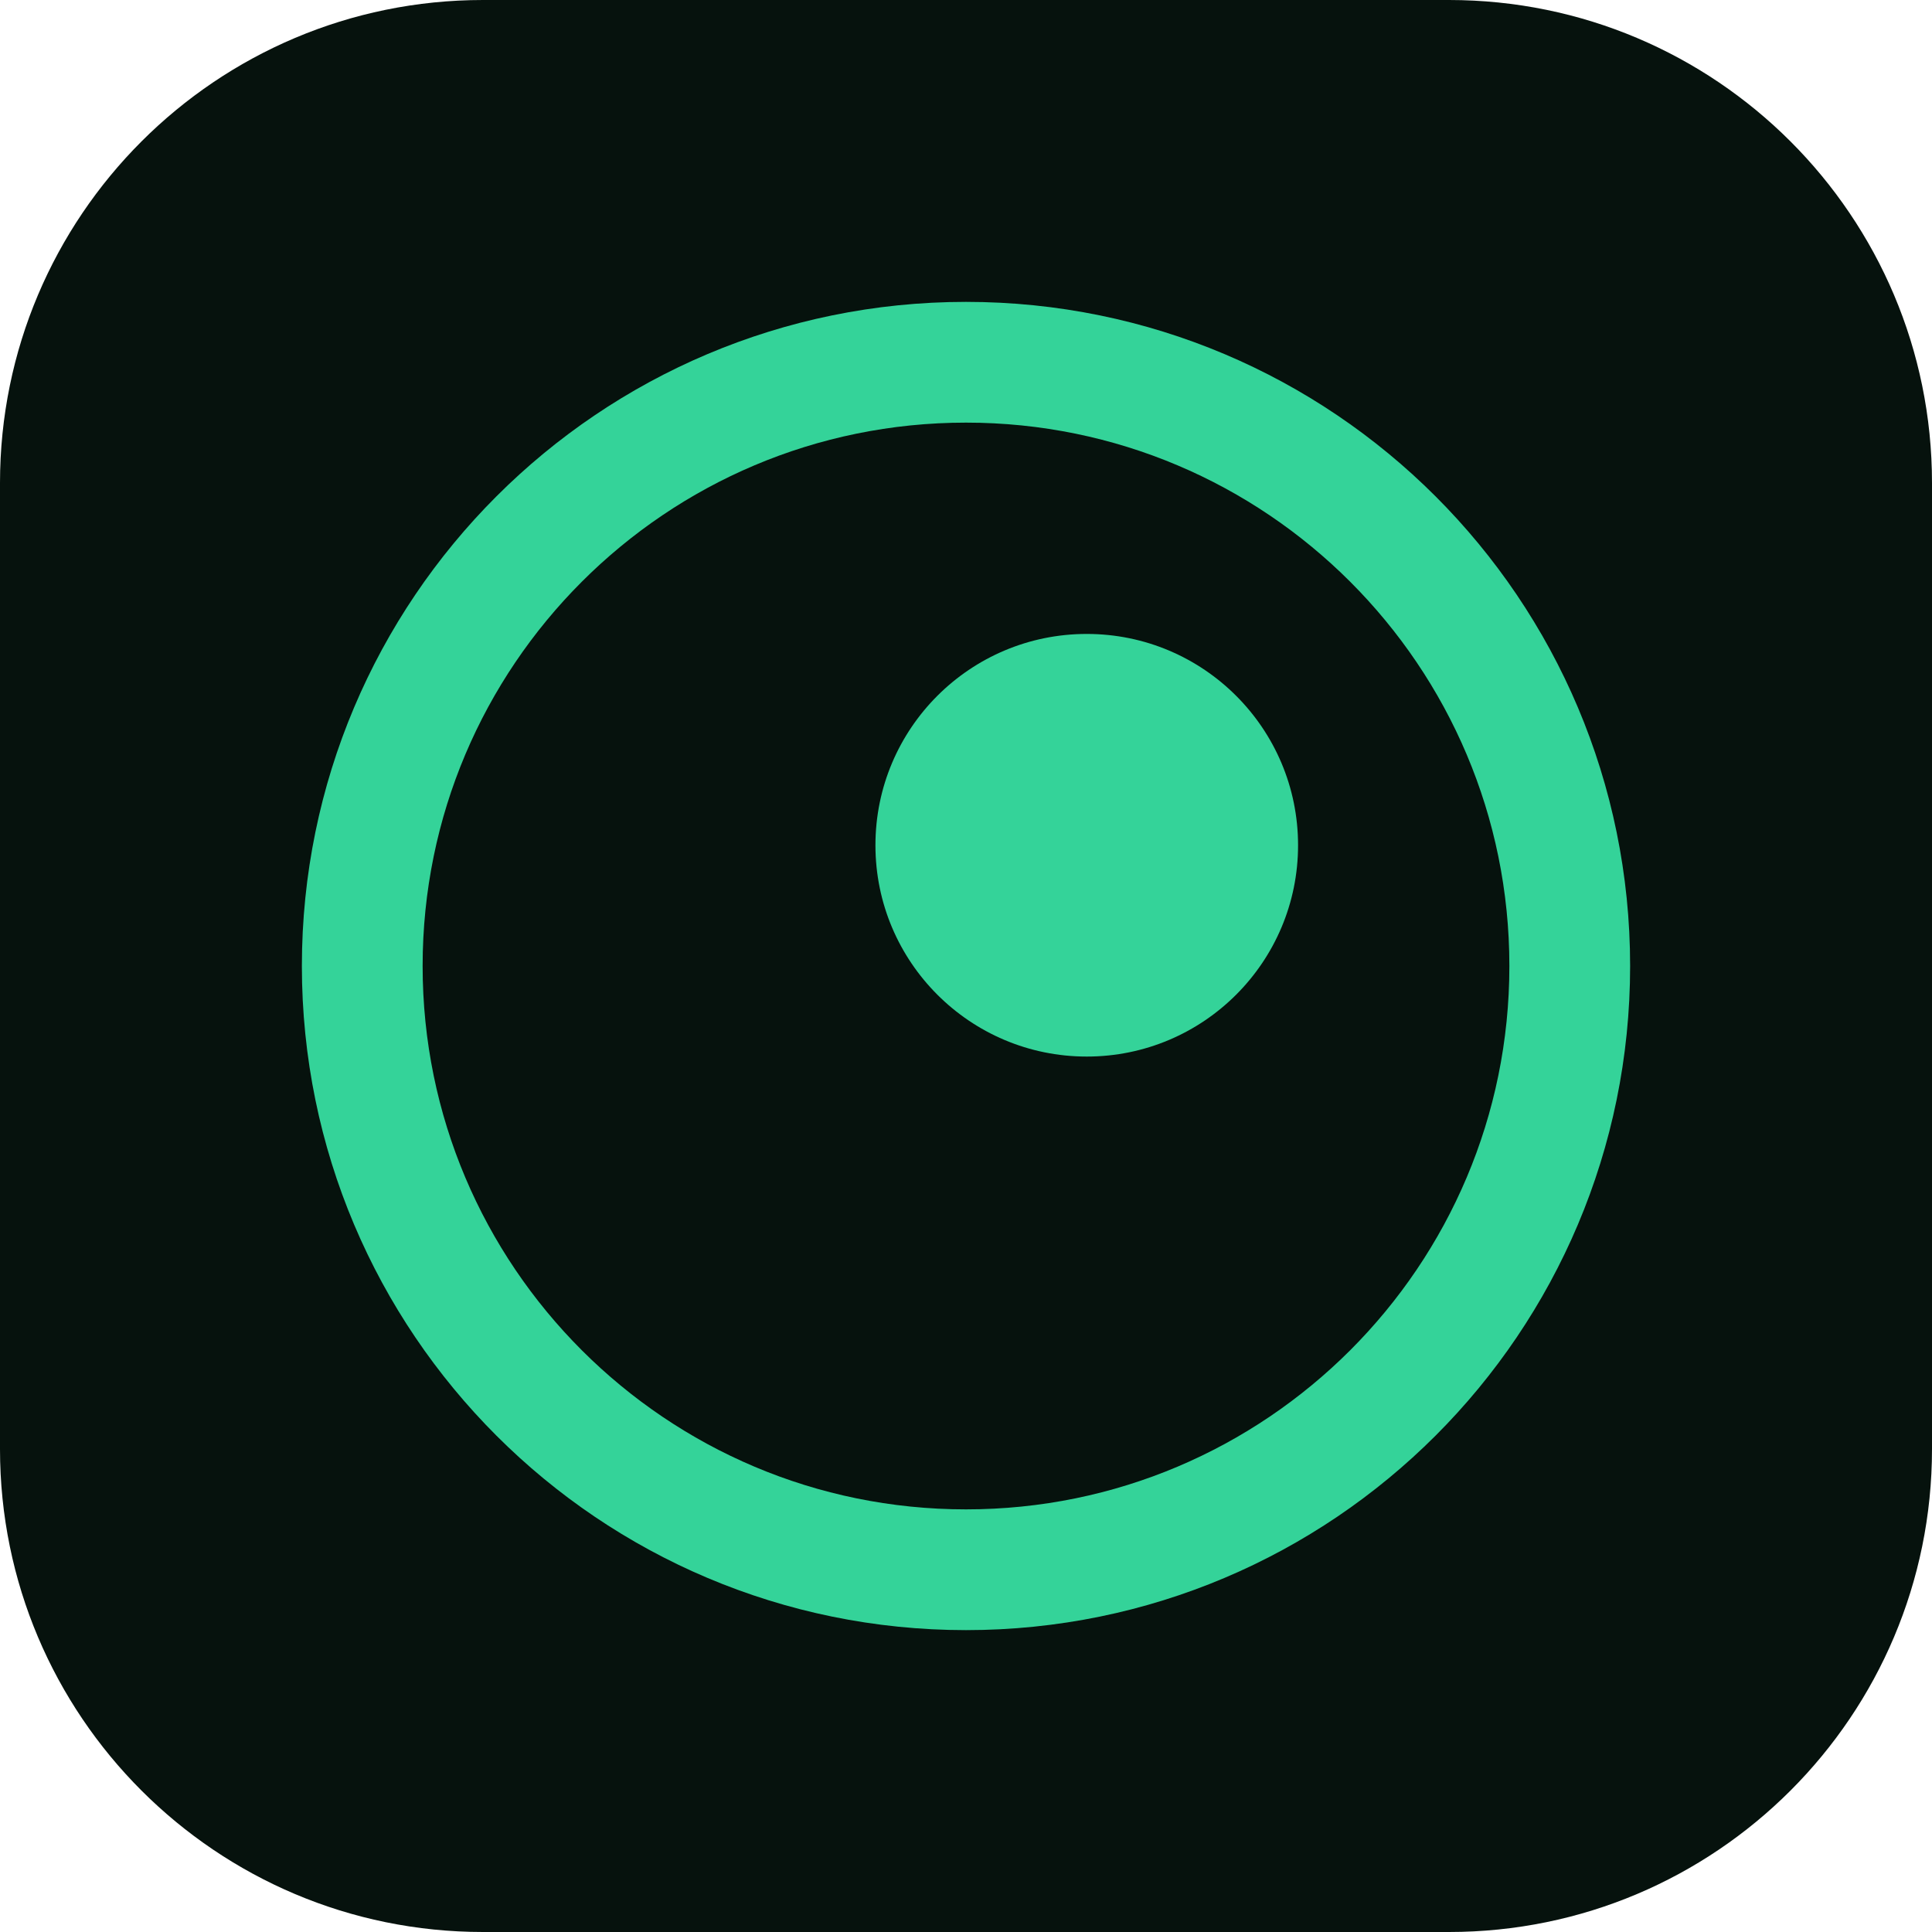
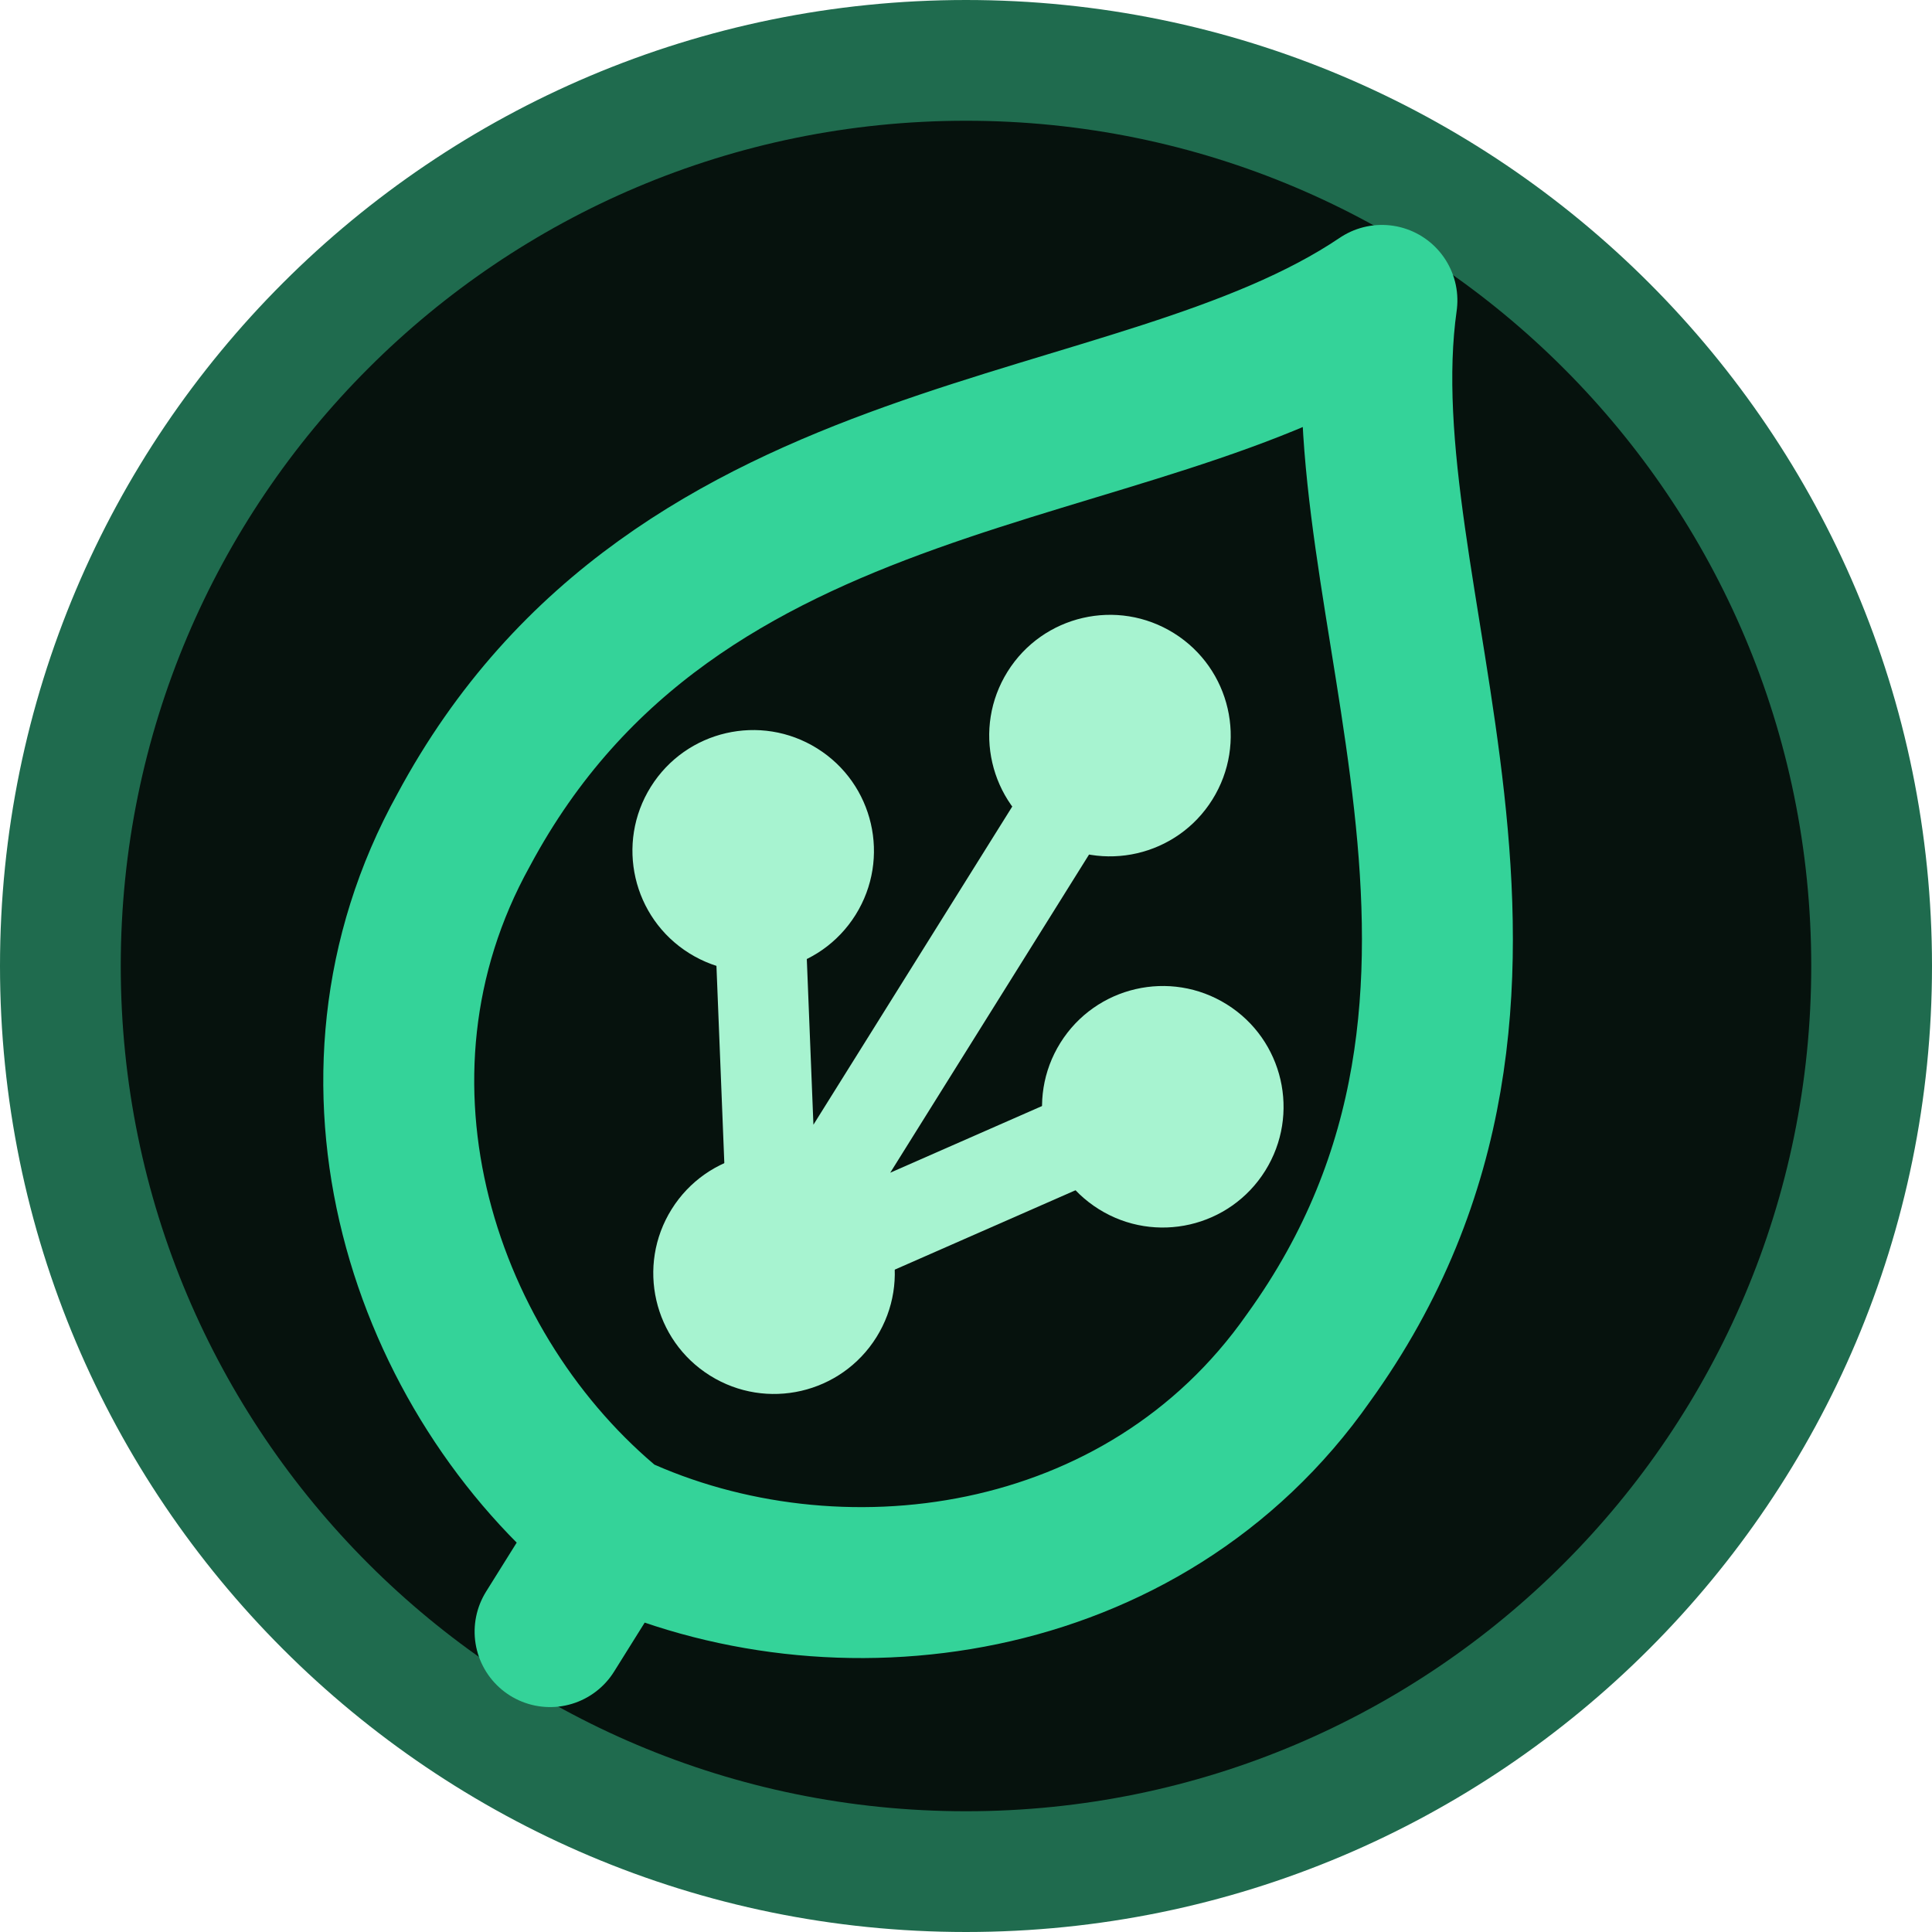
- <svg xmlns="http://www.w3.org/2000/svg" viewBox="0 0 32 32">
-   <rect width="32" height="32" rx="8" fill="#06120D" />
-   <circle cx="16" cy="16" r="10" fill="none" stroke="#34D399" stroke-width="2" />
-   <circle cx="18" cy="14" r="3.5" fill="#34D399" />
+ <svg xmlns="http://www.w3.org/2000/svg" viewBox="0 0 64 64">
+   <circle cx="32" cy="32" r="30" fill="#06120D" stroke="#1F6B4E" stroke-width="4" />
+   <g transform="rotate(32 32 32)" fill="none" stroke-linecap="round" stroke-linejoin="round">
+     <path d="M32 6C36 15 49.5 22 48.5 37C48 46.5 40 53 32 54C24 53 16 46.5 15.5 37C14.5 22 28 15 32 6ZM32 54V58" stroke="#34D399" stroke-width="5" />
+     <path d="M32 44V24M32 44L24.5 33M32 44L39.5 33" stroke="#A7F3D0" stroke-width="3" />
+     <g fill="#A7F3D0">
+       <circle cx="32" cy="44" r="4" />
+       <circle cx="32" cy="23" r="4" />
+       <circle cx="24" cy="32.5" r="4" />
+       <circle cx="40" cy="32.5" r="4" />
+     </g>
+   </g>
</svg>
